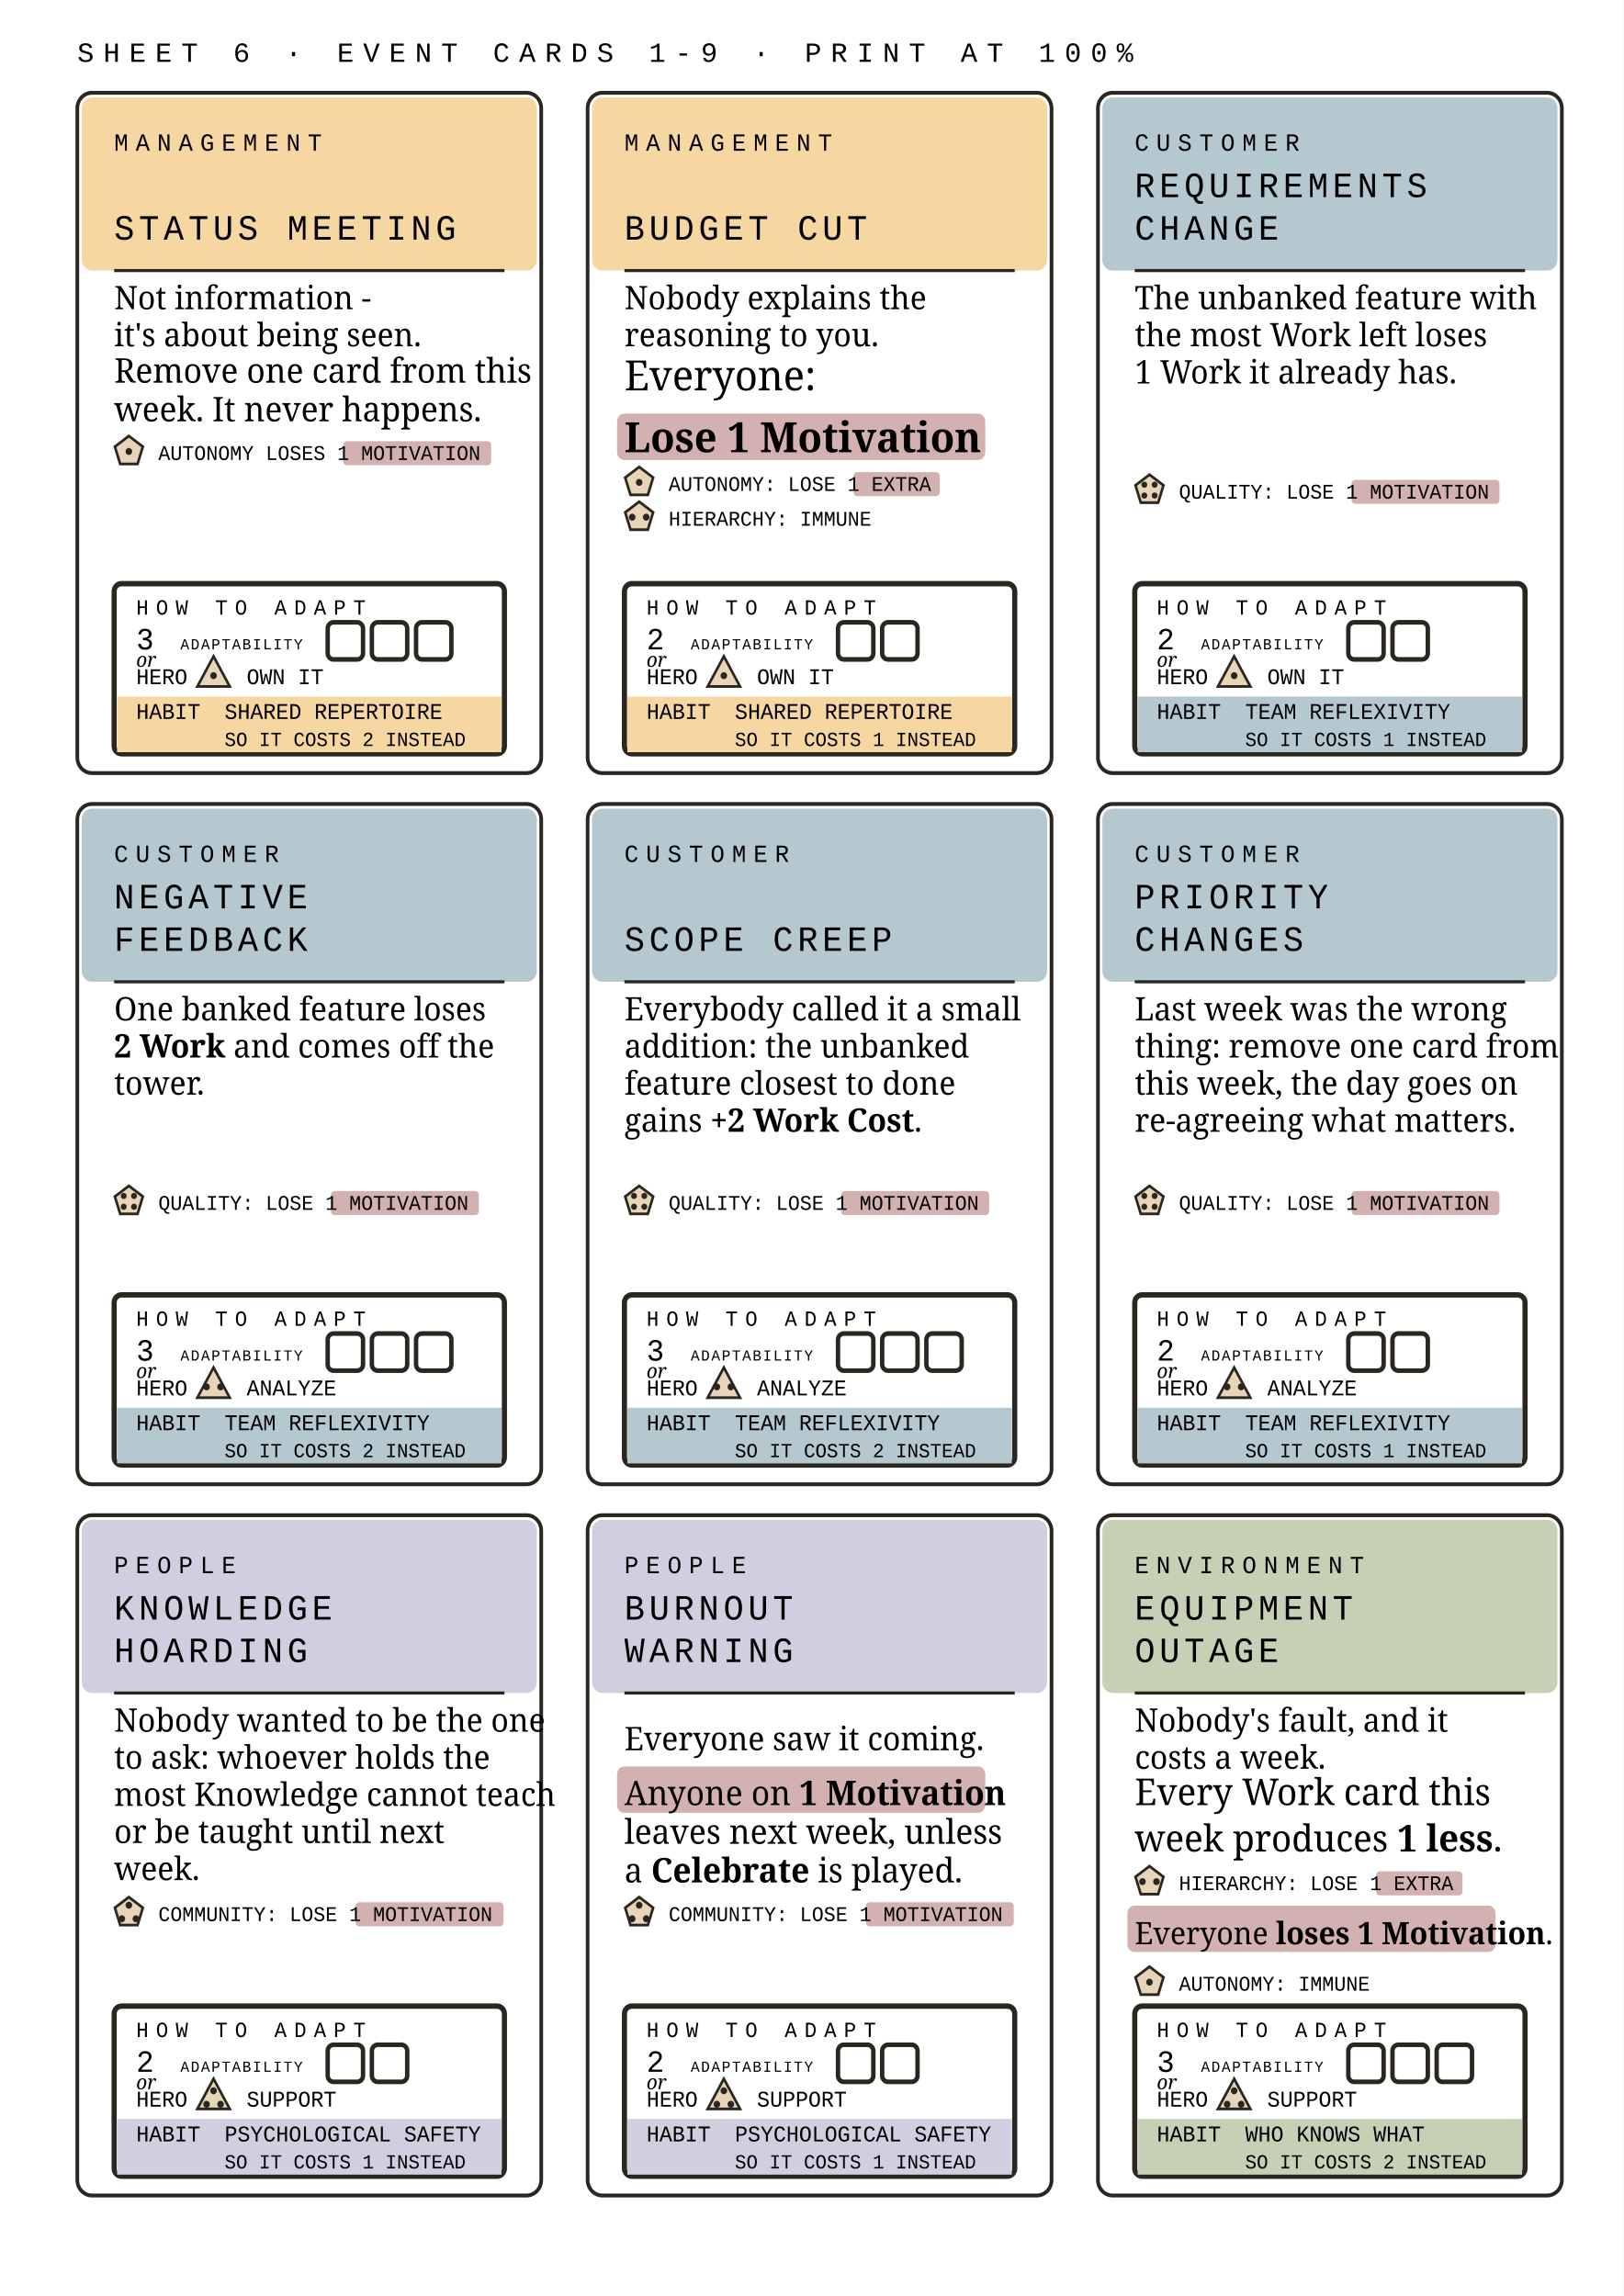
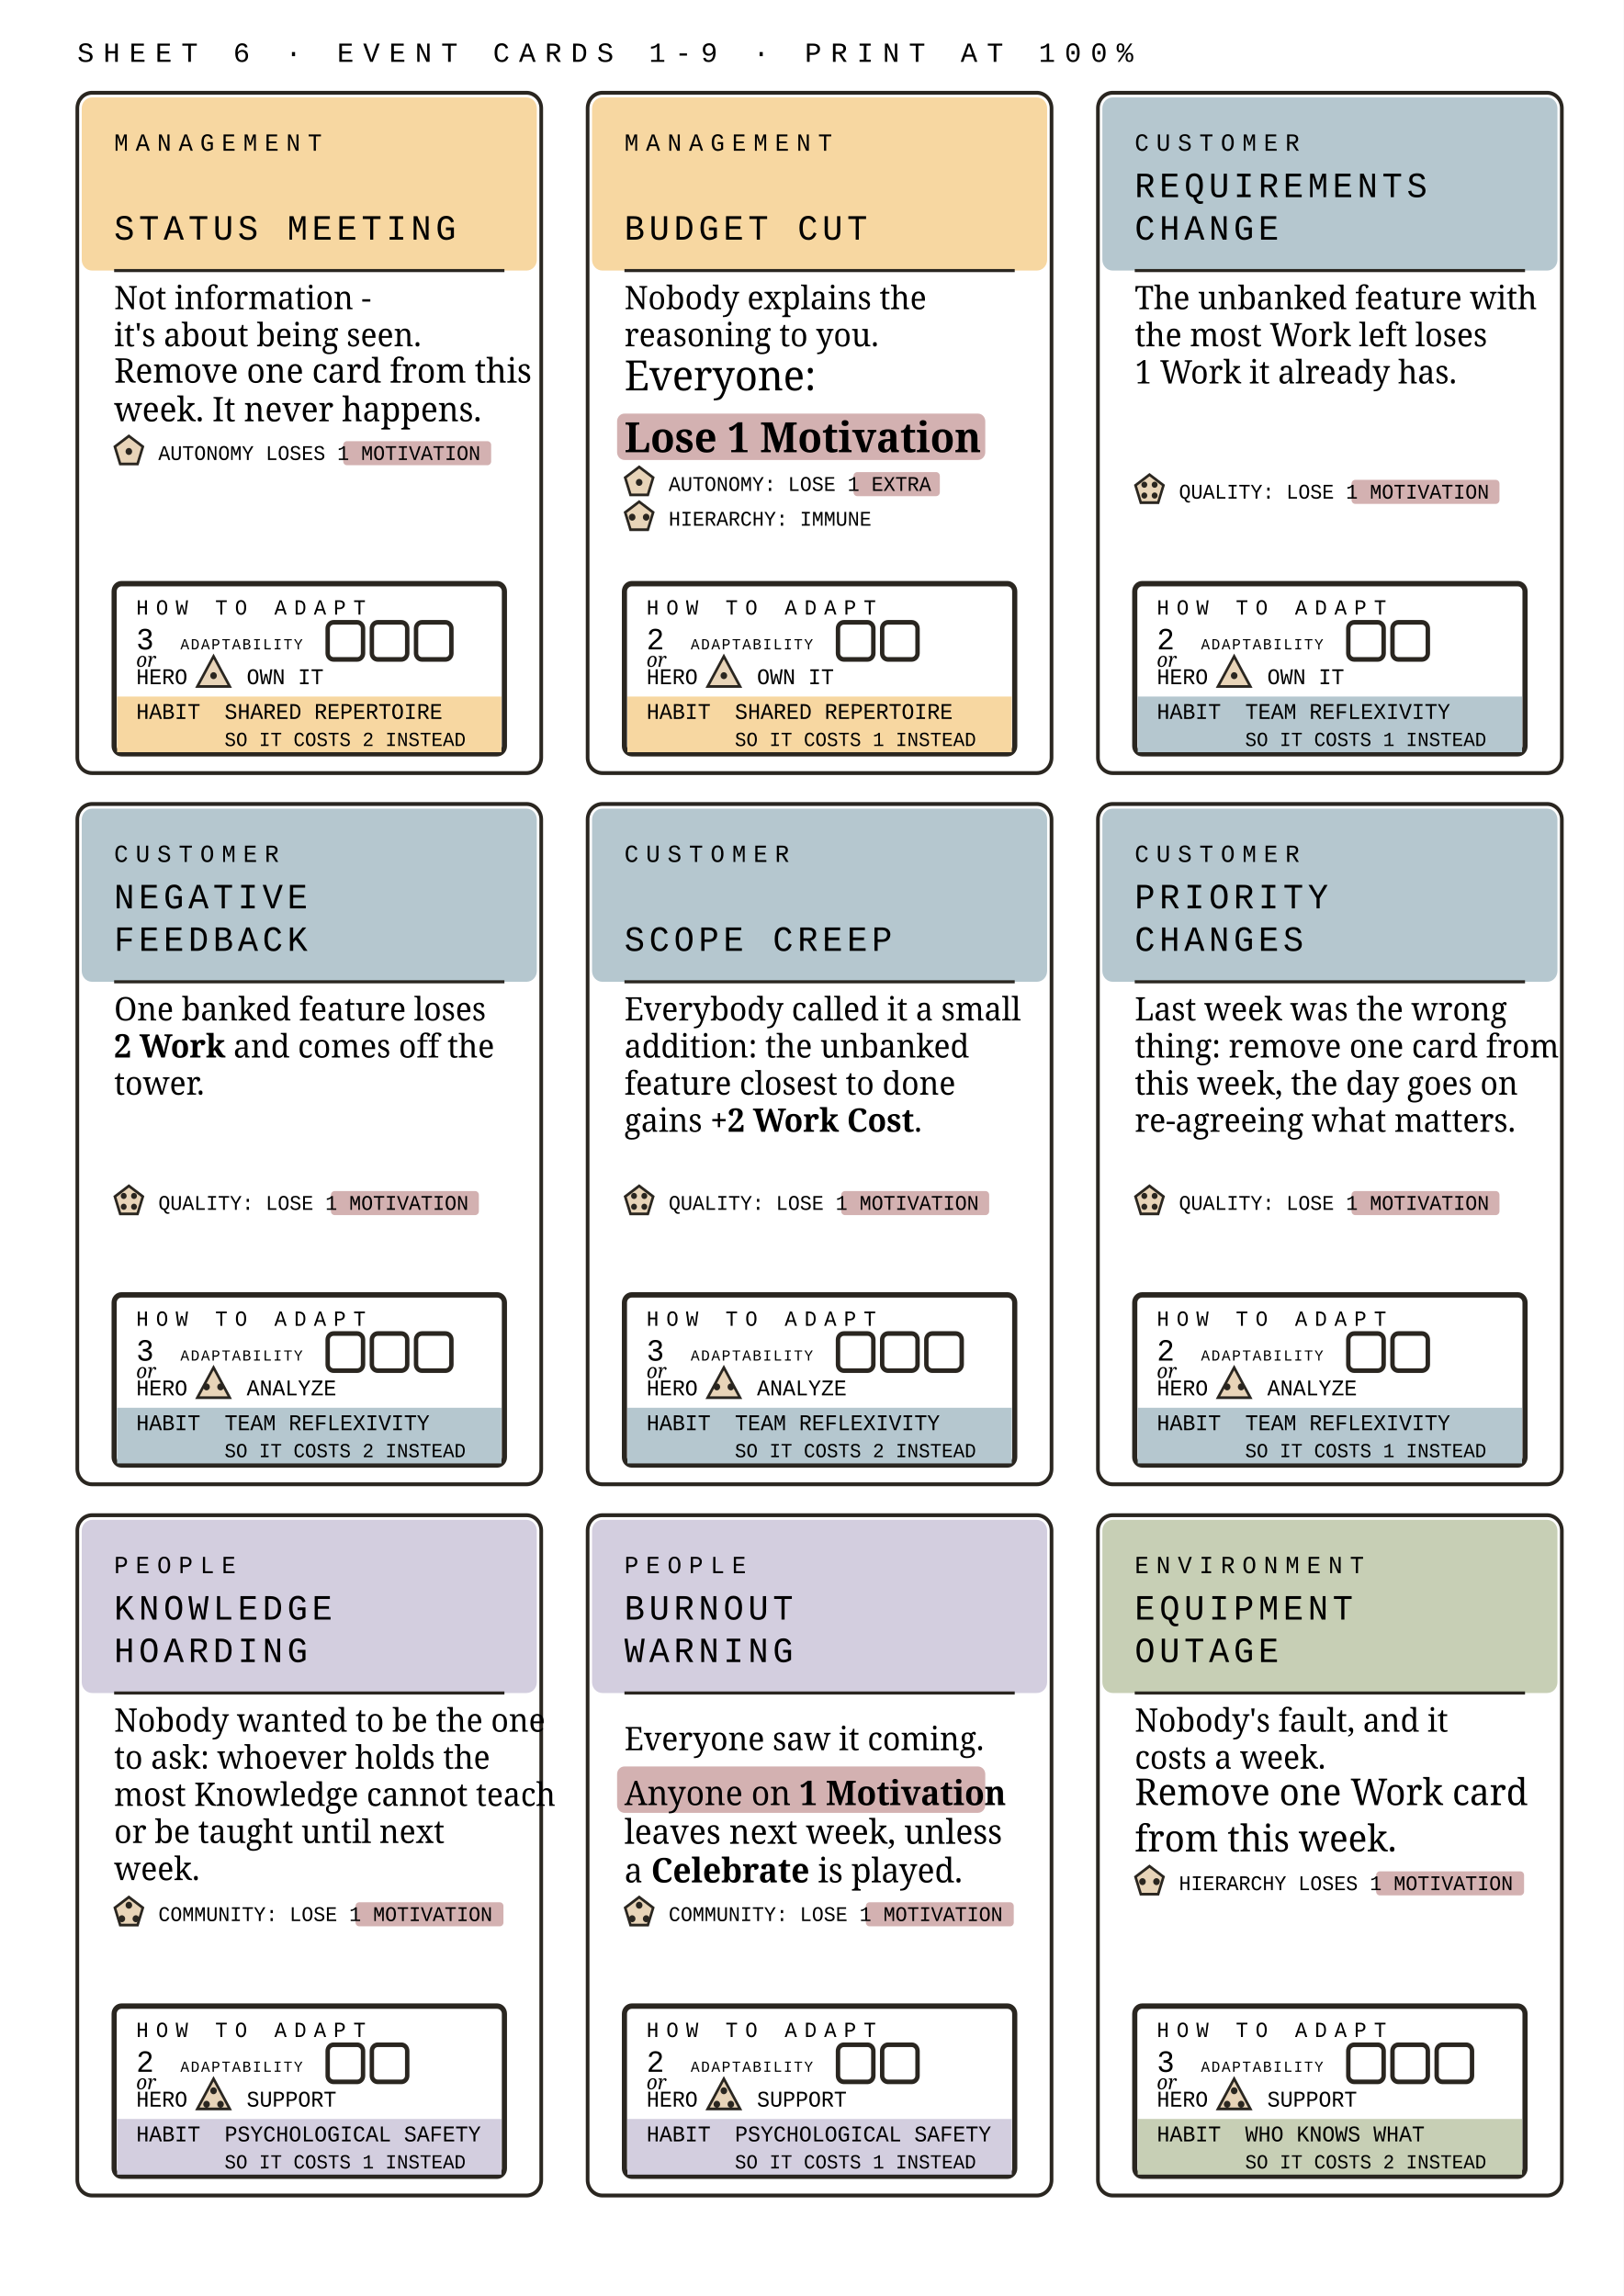
<svg xmlns="http://www.w3.org/2000/svg" width="210mm" height="297mm" viewBox="0 0 210 297">
  <style>
  .s { font-family:"EB Garamond",Garamond,Georgia,serif; fill:#000000; }
  .m { font-family:"IBM Plex Mono","Courier New",monospace; fill:#000000; }
  .c { fill:none; stroke:#2A2620; stroke-width:.5; }
  .h { stroke:#2A2620; stroke-width:.4; fill:none; }
  .w { fill:none; stroke:#2A2620; stroke-width:.7; }
  .q { fill:#000000; }
  .lb { font-family:"IBM Plex Mono","Courier New",monospace; font-size:2.9px; fill:#000000; }
  .vl { font-family:"IBM Plex Mono","Courier New",monospace; font-size:2.9px; fill:#000000; }
  .ic { fill:#E8D4B8; stroke:#2A2620; stroke-width:.35; }
  .pip { fill:#2A2620; stroke:none; }
  /* header tint = the Ledger row that answers this category */
  .cat-ppl  { fill:#D3CEDF; }
  .cat-env  { fill:#C7CFB5; }
  .cat-mgmt { fill:#F7D7A1; }
  .cat-cust { fill:#B5C7CF; }
  .trust { fill:#000000; }
  .capab { fill:#000000; }
  .shpra { fill:#000000; }
  .adapt { fill:#000000; }
</style>
  <defs>
    <g id="i-base">
      <rect x="-2.1" y="-2.1" width="4.2" height="4.2" rx=".3" class="ic" />
    </g>
    <g id="i-head">
      <polygon points="0,-2.5 2.2,1.4 -2.2,1.4" class="ic" />
    </g>
    <g id="i-item">
      <polygon points="0,-2.6 2.6,0 0,2.6 -2.6,0" class="ic" />
    </g>
    <g id="i-torso">
      <polygon points="0,-2 1.9,-.62 1.18,1.62 -1.18,1.62 -1.9,-.62" class="ic" />
    </g>
    <g id="q1">
      <circle cx="0" cy="0" r=".45" class="pip" />
    </g>
    <g id="q2">
      <circle cx="-.95" cy="0" r=".45" class="pip" />
      <circle cx=".95" cy="0" r=".45" class="pip" />
    </g>
    <g id="q3">
      <circle cx="0" cy="-.95" r=".45" class="pip" />
      <circle cx="-.95" cy=".8" r=".45" class="pip" />
      <circle cx=".95" cy=".8" r=".45" class="pip" />
    </g>
    <g id="q4">
      <circle cx="-.7" cy="-.7" r=".4" class="pip" />
      <circle cx=".7" cy="-.7" r=".4" class="pip" />
      <circle cx="-.7" cy=".7" r=".4" class="pip" />
      <circle cx=".7" cy=".7" r=".4" class="pip" />
    </g>
    <g id="q5">
      <circle cx="-.85" cy="-.85" r=".4" class="pip" />
      <circle cx=".85" cy="-.85" r=".4" class="pip" />
      <circle cx="0" cy="0" r=".4" class="pip" />
      <circle cx="-.85" cy=".85" r=".4" class="pip" />
      <circle cx=".85" cy=".85" r=".4" class="pip" />
    </g>
    <g id="status" transform="scale(.952381,1)">
      <rect x=".6" y=".6" width="61.8" height="22.4" rx="1.4" class="cat-mgmt" />
      <rect width="63" height="88" rx="2" class="c" />
      <text x="5" y="7.5" class="m q" font-size="3.2" letter-spacing="1">MANAGEMENT</text>
      <text x="5" y="19" class="m" font-size="4.6" letter-spacing=".6">STATUS MEETING</text>
      <line x1="5" y1="23" x2="58" y2="23" class="h" stroke-width=".7" />
      <text x="5" y="28" class="s" font-size="4.2">Not information -</text>
      <text x="5" y="32.8" class="s" font-size="4.2">it's about being seen.</text>
      <g transform="translate(0,9.5)">
        <text x="5" y="28" class="s" font-size="4.4">Remove one card from this</text>
        <text x="5" y="33" class="s" font-size="4.4">week. It never happens.</text>
        <g transform="translate(7,36.9)">
          <use href="#i-torso" />
          <use href="#q1" />
        </g>
        <rect x="36.11" y="35.57" width="20.09" height="3.11" rx=".5" fill="#D3B1B1" />
        <text x="11" y="38" class="m" font-size="2.7">AUTONOMY LOSES 1 MOTIVATION</text>
        <rect x="5" y="54" width="53" height="22" rx="1" class="w" />
        <text x="8" y="58" class="m q" font-size="2.8" letter-spacing="1">HOW TO ADAPT</text>
        <text x="8" y="62.5" class="m" font-size="4">3</text>
        <text x="14" y="62.5" class="m q" font-size="2" letter-spacing=".2">ADAPTABILITY</text>
        <text x="8" y="64.75" class="s q" font-size="2.6" font-style="italic">or</text>
        <rect x="5.4" y="68.6" width="52.2" height="7.2" class="cat-mgmt" />
        <text x="8" y="67" class="lb">HERO</text>
        <g transform="translate(18.5,65.9)">
          <use href="#i-head" />
          <use href="#q1" />
        </g>
        <text x="23" y="67" class="vl">OWN IT</text>
        <text x="8" y="71.5" class="lb">HABIT</text>
        <text x="20" y="71.5" class="vl shpra">SHARED REPERTOIRE</text>
        <text x="20" y="75" class="m" font-size="2.6">SO IT COSTS 2 INSTEAD</text>
        <use href="#cost3" />
      </g>
    </g>
    <g id="budget" transform="scale(.952381,1)">
      <rect x=".6" y=".6" width="61.8" height="22.4" rx="1.4" class="cat-mgmt" />
      <rect width="63" height="88" rx="2" class="c" />
      <text x="5" y="7.5" class="m q" font-size="3.2" letter-spacing="1">MANAGEMENT</text>
      <text x="5" y="19" class="m" font-size="4.6" letter-spacing=".6">BUDGET CUT</text>
      <line x1="5" y1="23" x2="58" y2="23" class="h" stroke-width=".7" />
      <text x="5" y="28" class="s" font-size="4.2">Nobody explains the</text>
      <text x="5" y="32.8" class="s" font-size="4.2">reasoning to you.</text>
      <g transform="translate(0,9.5)">
        <text x="5" y="29" class="s" font-size="5.4">Everyone:</text>
        <rect x="4" y="32" width="50" height="6" rx="1" fill="#D3B1B1" />
        <text x="5" y="37" class="s" font-size="5.4">
          <tspan font-weight="bold">Lose 1 Motivation</tspan>
        </text>
        <g transform="translate(7,40.9)">
          <use href="#i-torso" />
          <use href="#q1" />
        </g>
        <rect x="36.11" y="39.57" width="11.72" height="3.11" rx=".5" fill="#D3B1B1" />
        <text x="11" y="42" class="m" font-size="2.7">AUTONOMY: LOSE 1 EXTRA</text>
        <g transform="translate(7,45.4)">
          <use href="#i-torso" />
          <use href="#q2" />
        </g>
        <text x="11" y="46.5" class="m q" font-size="2.7">HIERARCHY: IMMUNE</text>
        <rect x="5" y="54" width="53" height="22" rx="1" class="w" />
        <text x="8" y="58" class="m q" font-size="2.8" letter-spacing="1">HOW TO ADAPT</text>
        <text x="8" y="62.5" class="m" font-size="4">2</text>
        <text x="14" y="62.5" class="m q" font-size="2" letter-spacing=".2">ADAPTABILITY</text>
        <text x="8" y="64.75" class="s q" font-size="2.6" font-style="italic">or</text>
        <rect x="5.4" y="68.6" width="52.2" height="7.2" class="cat-mgmt" />
        <text x="8" y="67" class="lb">HERO</text>
        <g transform="translate(18.5,65.9)">
          <use href="#i-head" />
          <use href="#q1" />
        </g>
        <text x="23" y="67" class="vl">OWN IT</text>
        <text x="8" y="71.5" class="lb">HABIT</text>
        <text x="20" y="71.5" class="vl shpra">SHARED REPERTOIRE</text>
        <text x="20" y="75" class="m" font-size="2.6">SO IT COSTS 1 INSTEAD</text>
        <use href="#cost2" />
      </g>
    </g>
    <g id="requirements" transform="scale(.952381,1)">
      <rect x=".6" y=".6" width="61.8" height="22.4" rx="1.4" class="cat-cust" />
      <rect width="63" height="88" rx="2" class="c" />
      <text x="5" y="7.5" class="m q" font-size="3.2" letter-spacing="1">CUSTOMER</text>
      <text x="5" y="13.5" class="m" font-size="4.6" letter-spacing=".6">REQUIREMENTS</text>
      <text x="5" y="19" class="m" font-size="4.6" letter-spacing=".6">CHANGE</text>
      <line x1="5" y1="23" x2="58" y2="23" class="h" stroke-width=".7" />
      <text x="5" y="28" class="s" font-size="4.2">The unbanked feature with</text>
      <text x="5" y="32.8" class="s" font-size="4.2">the most Work left loses</text>
      <text x="5" y="37.6" class="s" font-size="4.2">1 Work it already has.</text>
      <g transform="translate(0,9.5)">
        <g transform="translate(7,41.9)">
          <use href="#i-torso" />
          <use href="#q4" />
        </g>
        <rect x="34.44" y="40.57" width="20.09" height="3.11" rx=".5" fill="#D3B1B1" />
        <text x="11" y="43" class="m" font-size="2.7">QUALITY: LOSE 1 MOTIVATION</text>
        <rect x="5" y="54" width="53" height="22" rx="1" class="w" />
        <text x="8" y="58" class="m q" font-size="2.8" letter-spacing="1">HOW TO ADAPT</text>
        <text x="8" y="62.5" class="m" font-size="4">2</text>
        <text x="14" y="62.5" class="m q" font-size="2" letter-spacing=".2">ADAPTABILITY</text>
        <text x="8" y="64.75" class="s q" font-size="2.6" font-style="italic">or</text>
        <rect x="5.4" y="68.6" width="52.2" height="7.2" class="cat-cust" />
        <text x="8" y="67" class="lb">HERO</text>
        <g transform="translate(18.5,65.9)">
          <use href="#i-head" />
          <use href="#q1" />
        </g>
        <text x="23" y="67" class="vl">OWN IT</text>
        <text x="8" y="71.5" class="lb">HABIT</text>
        <text x="20" y="71.5" class="vl adapt">TEAM REFLEXIVITY</text>
        <text x="20" y="75" class="m" font-size="2.6">SO IT COSTS 1 INSTEAD</text>
        <use href="#cost2" />
      </g>
    </g>
    <g id="feedback" transform="scale(.952381,1)">
      <rect x=".6" y=".6" width="61.8" height="22.4" rx="1.4" class="cat-cust" />
      <rect width="63" height="88" rx="2" class="c" />
      <text x="5" y="7.5" class="m q" font-size="3.2" letter-spacing="1">CUSTOMER</text>
      <text x="5" y="13.5" class="m" font-size="4.6" letter-spacing=".6">NEGATIVE</text>
      <text x="5" y="19" class="m" font-size="4.6" letter-spacing=".6">FEEDBACK</text>
      <line x1="5" y1="23" x2="58" y2="23" class="h" stroke-width=".7" />
      <text x="5" y="28" class="s" font-size="4.2">One banked feature loses</text>
      <text x="5" y="32.8" class="s" font-size="4.2">
        <tspan font-weight="bold">2 Work</tspan> and comes off the</text>
      <text x="5" y="37.6" class="s" font-size="4.2">tower.</text>
      <g transform="translate(0,9.5)">
        <g transform="translate(7,41.9)">
          <use href="#i-torso" />
          <use href="#q4" />
        </g>
        <rect x="34.44" y="40.57" width="20.09" height="3.11" rx=".5" fill="#D3B1B1" />
        <text x="11" y="43" class="m" font-size="2.7">QUALITY: LOSE 1 MOTIVATION</text>
        <rect x="5" y="54" width="53" height="22" rx="1" class="w" />
        <text x="8" y="58" class="m q" font-size="2.8" letter-spacing="1">HOW TO ADAPT</text>
        <text x="8" y="62.5" class="m" font-size="4">3</text>
        <text x="14" y="62.5" class="m q" font-size="2" letter-spacing=".2">ADAPTABILITY</text>
        <text x="8" y="64.75" class="s q" font-size="2.6" font-style="italic">or</text>
        <rect x="5.4" y="68.6" width="52.2" height="7.2" class="cat-cust" />
        <text x="8" y="67" class="lb">HERO</text>
        <g transform="translate(18.5,65.9)">
          <use href="#i-head" />
          <use href="#q2" />
        </g>
        <text x="23" y="67" class="vl">ANALYZE</text>
        <text x="8" y="71.5" class="lb">HABIT</text>
        <text x="20" y="71.5" class="vl adapt">TEAM REFLEXIVITY</text>
        <text x="20" y="75" class="m" font-size="2.6">SO IT COSTS 2 INSTEAD</text>
        <use href="#cost3" />
      </g>
    </g>
    <g id="scope" transform="scale(.952381,1)">
      <rect x=".6" y=".6" width="61.8" height="22.4" rx="1.4" class="cat-cust" />
      <rect width="63" height="88" rx="2" class="c" />
      <text x="5" y="7.5" class="m q" font-size="3.2" letter-spacing="1">CUSTOMER</text>
      <text x="5" y="19" class="m" font-size="4.6" letter-spacing=".6">SCOPE CREEP</text>
      <line x1="5" y1="23" x2="58" y2="23" class="h" stroke-width=".7" />
      <text x="5" y="28" class="s" font-size="4.2">Everybody called it a small</text>
      <text x="5" y="32.8" class="s" font-size="4.2">addition: the unbanked</text>
      <text x="5" y="37.6" class="s" font-size="4.2">feature closest to done</text>
      <text x="5" y="42.4" class="s" font-size="4.2">gains <tspan font-weight="bold">+2 Work Cost</tspan>.</text>
      <g transform="translate(0,9.5)">
        <g transform="translate(7,41.9)">
          <use href="#i-torso" />
          <use href="#q4" />
        </g>
        <rect x="34.44" y="40.57" width="20.09" height="3.11" rx=".5" fill="#D3B1B1" />
        <text x="11" y="43" class="m" font-size="2.7">QUALITY: LOSE 1 MOTIVATION</text>
        <rect x="5" y="54" width="53" height="22" rx="1" class="w" />
        <text x="8" y="58" class="m q" font-size="2.8" letter-spacing="1">HOW TO ADAPT</text>
        <text x="8" y="62.5" class="m" font-size="4">3</text>
        <text x="14" y="62.5" class="m q" font-size="2" letter-spacing=".2">ADAPTABILITY</text>
        <text x="8" y="64.75" class="s q" font-size="2.6" font-style="italic">or</text>
        <rect x="5.4" y="68.6" width="52.2" height="7.2" class="cat-cust" />
        <text x="8" y="67" class="lb">HERO</text>
        <g transform="translate(18.5,65.9)">
          <use href="#i-head" />
          <use href="#q2" />
        </g>
        <text x="23" y="67" class="vl">ANALYZE</text>
        <text x="8" y="71.5" class="lb">HABIT</text>
        <text x="20" y="71.5" class="vl adapt">TEAM REFLEXIVITY</text>
        <text x="20" y="75" class="m" font-size="2.6">SO IT COSTS 2 INSTEAD</text>
        <use href="#cost3" />
      </g>
    </g>
    <g id="priority" transform="scale(.952381,1)">
      <rect x=".6" y=".6" width="61.8" height="22.4" rx="1.4" class="cat-cust" />
      <rect width="63" height="88" rx="2" class="c" />
      <text x="5" y="7.5" class="m q" font-size="3.2" letter-spacing="1">CUSTOMER</text>
      <text x="5" y="13.5" class="m" font-size="4.6" letter-spacing=".6">PRIORITY</text>
      <text x="5" y="19" class="m" font-size="4.6" letter-spacing=".6">CHANGES</text>
      <line x1="5" y1="23" x2="58" y2="23" class="h" stroke-width=".7" />
      <text x="5" y="28" class="s" font-size="4.2">Last week was the wrong</text>
      <text x="5" y="32.8" class="s" font-size="4.2">thing: remove one card from</text>
      <text x="5" y="37.6" class="s" font-size="4.2">this week, the day goes on</text>
      <text x="5" y="42.4" class="s" font-size="4.2">re-agreeing what matters.</text>
      <g transform="translate(0,9.5)">
        <g transform="translate(7,41.9)">
          <use href="#i-torso" />
          <use href="#q4" />
        </g>
        <rect x="34.44" y="40.57" width="20.09" height="3.11" rx=".5" fill="#D3B1B1" />
        <text x="11" y="43" class="m" font-size="2.7">QUALITY: LOSE 1 MOTIVATION</text>
        <rect x="5" y="54" width="53" height="22" rx="1" class="w" />
        <text x="8" y="58" class="m q" font-size="2.8" letter-spacing="1">HOW TO ADAPT</text>
        <text x="8" y="62.5" class="m" font-size="4">2</text>
        <text x="14" y="62.5" class="m q" font-size="2" letter-spacing=".2">ADAPTABILITY</text>
        <text x="8" y="64.75" class="s q" font-size="2.6" font-style="italic">or</text>
        <rect x="5.4" y="68.6" width="52.2" height="7.2" class="cat-cust" />
        <text x="8" y="67" class="lb">HERO</text>
        <g transform="translate(18.5,65.9)">
          <use href="#i-head" />
          <use href="#q2" />
        </g>
        <text x="23" y="67" class="vl">ANALYZE</text>
        <text x="8" y="71.5" class="lb">HABIT</text>
        <text x="20" y="71.5" class="vl adapt">TEAM REFLEXIVITY</text>
        <text x="20" y="75" class="m" font-size="2.6">SO IT COSTS 1 INSTEAD</text>
        <use href="#cost2" />
      </g>
    </g>
    <g id="hoarding" transform="scale(.952381,1)">
      <rect x=".6" y=".6" width="61.8" height="22.4" rx="1.4" class="cat-ppl" />
      <rect width="63" height="88" rx="2" class="c" />
      <text x="5" y="7.5" class="m q" font-size="3.2" letter-spacing="1">PEOPLE</text>
      <text x="5" y="13.5" class="m" font-size="4.6" letter-spacing=".6">KNOWLEDGE</text>
      <text x="5" y="19" class="m" font-size="4.6" letter-spacing=".6">HOARDING</text>
      <line x1="5" y1="23" x2="58" y2="23" class="h" stroke-width=".7" />
      <text x="5" y="28" class="s" font-size="4.2">Nobody wanted to be the one</text>
      <text x="5" y="32.8" class="s" font-size="4.2">to ask: whoever holds the</text>
      <text x="5" y="37.6" class="s" font-size="4.2">most Knowledge cannot teach</text>
      <text x="5" y="42.4" class="s" font-size="4.2">or be taught until next</text>
      <text x="5" y="47.2" class="s" font-size="4.2">week.</text>
      <g transform="translate(0,9.5)">
        <g transform="translate(7,41.9)">
          <use href="#i-torso" />
          <use href="#q3" />
        </g>
        <rect x="37.78" y="40.57" width="20.09" height="3.11" rx=".5" fill="#D3B1B1" />
        <text x="11" y="43" class="m" font-size="2.7">COMMUNITY: LOSE 1 MOTIVATION</text>
        <rect x="5" y="54" width="53" height="22" rx="1" class="w" />
        <text x="8" y="58" class="m q" font-size="2.8" letter-spacing="1">HOW TO ADAPT</text>
        <text x="8" y="62.5" class="m" font-size="4">2</text>
        <text x="14" y="62.5" class="m q" font-size="2" letter-spacing=".2">ADAPTABILITY</text>
        <text x="8" y="64.75" class="s q" font-size="2.6" font-style="italic">or</text>
        <rect x="5.4" y="68.6" width="52.2" height="7.2" class="cat-ppl" />
        <text x="8" y="67" class="lb">HERO</text>
        <g transform="translate(18.5,65.9)">
          <use href="#i-head" />
          <use href="#q3" />
        </g>
        <text x="23" y="67" class="vl">SUPPORT</text>
        <text x="8" y="71.5" class="lb">HABIT</text>
        <text x="20" y="71.5" class="vl trust">PSYCHOLOGICAL SAFETY</text>
        <text x="20" y="75" class="m" font-size="2.6">SO IT COSTS 1 INSTEAD</text>
        <use href="#cost2" />
      </g>
    </g>
    <g id="burnout" transform="scale(.952381,1)">
      <rect x=".6" y=".6" width="61.8" height="22.4" rx="1.4" class="cat-ppl" />
      <rect width="63" height="88" rx="2" class="c" />
      <text x="5" y="7.5" class="m q" font-size="3.2" letter-spacing="1">PEOPLE</text>
      <text x="5" y="13.5" class="m" font-size="4.6" letter-spacing=".6">BURNOUT</text>
      <text x="5" y="19" class="m" font-size="4.6" letter-spacing=".6">WARNING</text>
      <line x1="5" y1="23" x2="58" y2="23" class="h" stroke-width=".7" />
      <text x="5" y="30.4" class="s" font-size="4.2">Everyone saw it coming.</text>
      <g transform="translate(0,9.5)">
        <rect x="4" y="23" width="50" height="6" rx="1" fill="#D3B1B1" />
        <text x="5" y="28" class="s" font-size="4.4">Anyone on <tspan font-weight="bold">1 Motivation</tspan>
        </text>
        <text x="5" y="33" class="s" font-size="4.4">leaves next week, unless</text>
        <text x="5" y="38" class="s" font-size="4.4">a <tspan font-weight="bold">Celebrate</tspan> is played.</text>
        <g transform="translate(7,41.9)">
          <use href="#i-torso" />
          <use href="#q3" />
        </g>
        <rect x="37.78" y="40.57" width="20.09" height="3.11" rx=".5" fill="#D3B1B1" />
        <text x="11" y="43" class="m" font-size="2.7">COMMUNITY: LOSE 1 MOTIVATION</text>
        <rect x="5" y="54" width="53" height="22" rx="1" class="w" />
        <text x="8" y="58" class="m q" font-size="2.8" letter-spacing="1">HOW TO ADAPT</text>
        <text x="8" y="62.5" class="m" font-size="4">2</text>
        <text x="14" y="62.5" class="m q" font-size="2" letter-spacing=".2">ADAPTABILITY</text>
        <text x="8" y="64.75" class="s q" font-size="2.6" font-style="italic">or</text>
        <rect x="5.4" y="68.6" width="52.2" height="7.2" class="cat-ppl" />
        <text x="8" y="67" class="lb">HERO</text>
        <g transform="translate(18.5,65.9)">
          <use href="#i-head" />
          <use href="#q3" />
        </g>
        <text x="23" y="67" class="vl">SUPPORT</text>
        <text x="8" y="71.5" class="lb">HABIT</text>
        <text x="20" y="71.5" class="vl trust">PSYCHOLOGICAL SAFETY</text>
        <text x="20" y="75" class="m" font-size="2.6">SO IT COSTS 1 INSTEAD</text>
        <use href="#cost2" />
      </g>
    </g>
    <g id="outage" transform="scale(.952381,1)">
      <rect x=".6" y=".6" width="61.8" height="22.4" rx="1.4" class="cat-env" />
      <rect width="63" height="88" rx="2" class="c" />
      <text x="5" y="7.5" class="m q" font-size="3.2" letter-spacing="1">ENVIRONMENT</text>
      <text x="5" y="13.5" class="m" font-size="4.6" letter-spacing=".6">EQUIPMENT</text>
      <text x="5" y="19" class="m" font-size="4.6" letter-spacing=".6">OUTAGE</text>
      <line x1="5" y1="23" x2="58" y2="23" class="h" stroke-width=".7" />
      <text x="5" y="28" class="s" font-size="4.2">Nobody's fault, and it</text>
      <text x="5" y="32.8" class="s" font-size="4.2">costs a week.</text>
      <g transform="translate(0,9.5)">
-         <text x="5" y="28" class="s" font-size="4.8">Every Work card this</text>
-         <text x="5" y="34" class="s" font-size="4.8">week produces <tspan font-weight="bold">1 less</tspan>.</text>
+         <text x="5" y="28" class="s" font-size="4.8">Remove one Work card</text>
+         <text x="5" y="34" class="s" font-size="4.8">from this week.</text>
        <g transform="translate(7,37.9)">
          <use href="#i-torso" />
          <use href="#q2" />
        </g>
-         <rect x="37.78" y="36.57" width="11.72" height="3.11" rx=".5" fill="#D3B1B1" />
-         <text x="11" y="39" class="m" font-size="2.7">HIERARCHY: LOSE 1 EXTRA</text>
-         <rect x="4" y="41" width="50" height="6" rx="1" fill="#D3B1B1" />
-         <text x="5" y="46" class="s" font-size="4">Everyone <tspan font-weight="bold">loses 1 Motivation</tspan>.</text>
-         <g transform="translate(7,50.9)">
-           <use href="#i-torso" />
-           <use href="#q1" />
-         </g>
-         <text x="11" y="52" class="m q" font-size="2.7">AUTONOMY: IMMUNE</text>
+         <rect x="37.78" y="36.57" width="20.09" height="3.11" rx=".5" fill="#D3B1B1" />
+         <text x="11" y="39" class="m" font-size="2.7">HIERARCHY LOSES 1 MOTIVATION</text>
        <rect x="5" y="54" width="53" height="22" rx="1" class="w" />
        <text x="8" y="58" class="m q" font-size="2.8" letter-spacing="1">HOW TO ADAPT</text>
        <text x="8" y="62.5" class="m" font-size="4">3</text>
        <text x="14" y="62.5" class="m q" font-size="2" letter-spacing=".2">ADAPTABILITY</text>
        <text x="8" y="64.75" class="s q" font-size="2.6" font-style="italic">or</text>
        <rect x="5.4" y="68.6" width="52.2" height="7.2" class="cat-env" />
        <text x="8" y="67" class="lb">HERO</text>
        <g transform="translate(18.5,65.9)">
          <use href="#i-head" />
          <use href="#q3" />
        </g>
        <text x="23" y="67" class="vl">SUPPORT</text>
        <text x="8" y="71.5" class="lb">HABIT</text>
        <text x="20" y="71.5" class="vl capab">WHO KNOWS WHAT</text>
        <text x="20" y="75" class="m" font-size="2.6">SO IT COSTS 2 INSTEAD</text>
        <use href="#cost3" />
      </g>
    </g>
    <g id="cost1" fill="none" stroke="#2A2620" stroke-width=".6">
      <rect x="34" y="59" width="4.8" height="4.8" rx=".8" />
    </g>
    <g id="cost2" fill="none" stroke="#2A2620" stroke-width=".6">
      <rect x="34" y="59" width="4.8" height="4.8" rx=".8" />
      <rect x="40" y="59" width="4.8" height="4.8" rx=".8" />
    </g>
    <g id="cost3" fill="none" stroke="#2A2620" stroke-width=".6">
      <rect x="34" y="59" width="4.8" height="4.8" rx=".8" />
      <rect x="40" y="59" width="4.8" height="4.8" rx=".8" />
      <rect x="46" y="59" width="4.8" height="4.8" rx=".8" />
    </g>
  </defs>
  <rect width="210" height="297" fill="#FFFFFF" />
  <text x="10" y="8" class="m" font-size="3.6" letter-spacing="1.2">SHEET 6 · EVENT CARDS 1-9 · PRINT AT 100%</text>
  <use href="#status" x="10" y="12" />
  <use href="#budget" x="76" y="12" />
  <use href="#requirements" x="142" y="12" />
  <use href="#feedback" x="10" y="104" />
  <use href="#scope" x="76" y="104" />
  <use href="#priority" x="142" y="104" />
  <use href="#hoarding" x="10" y="196" />
  <use href="#burnout" x="76" y="196" />
  <use href="#outage" x="142" y="196" />
</svg>
